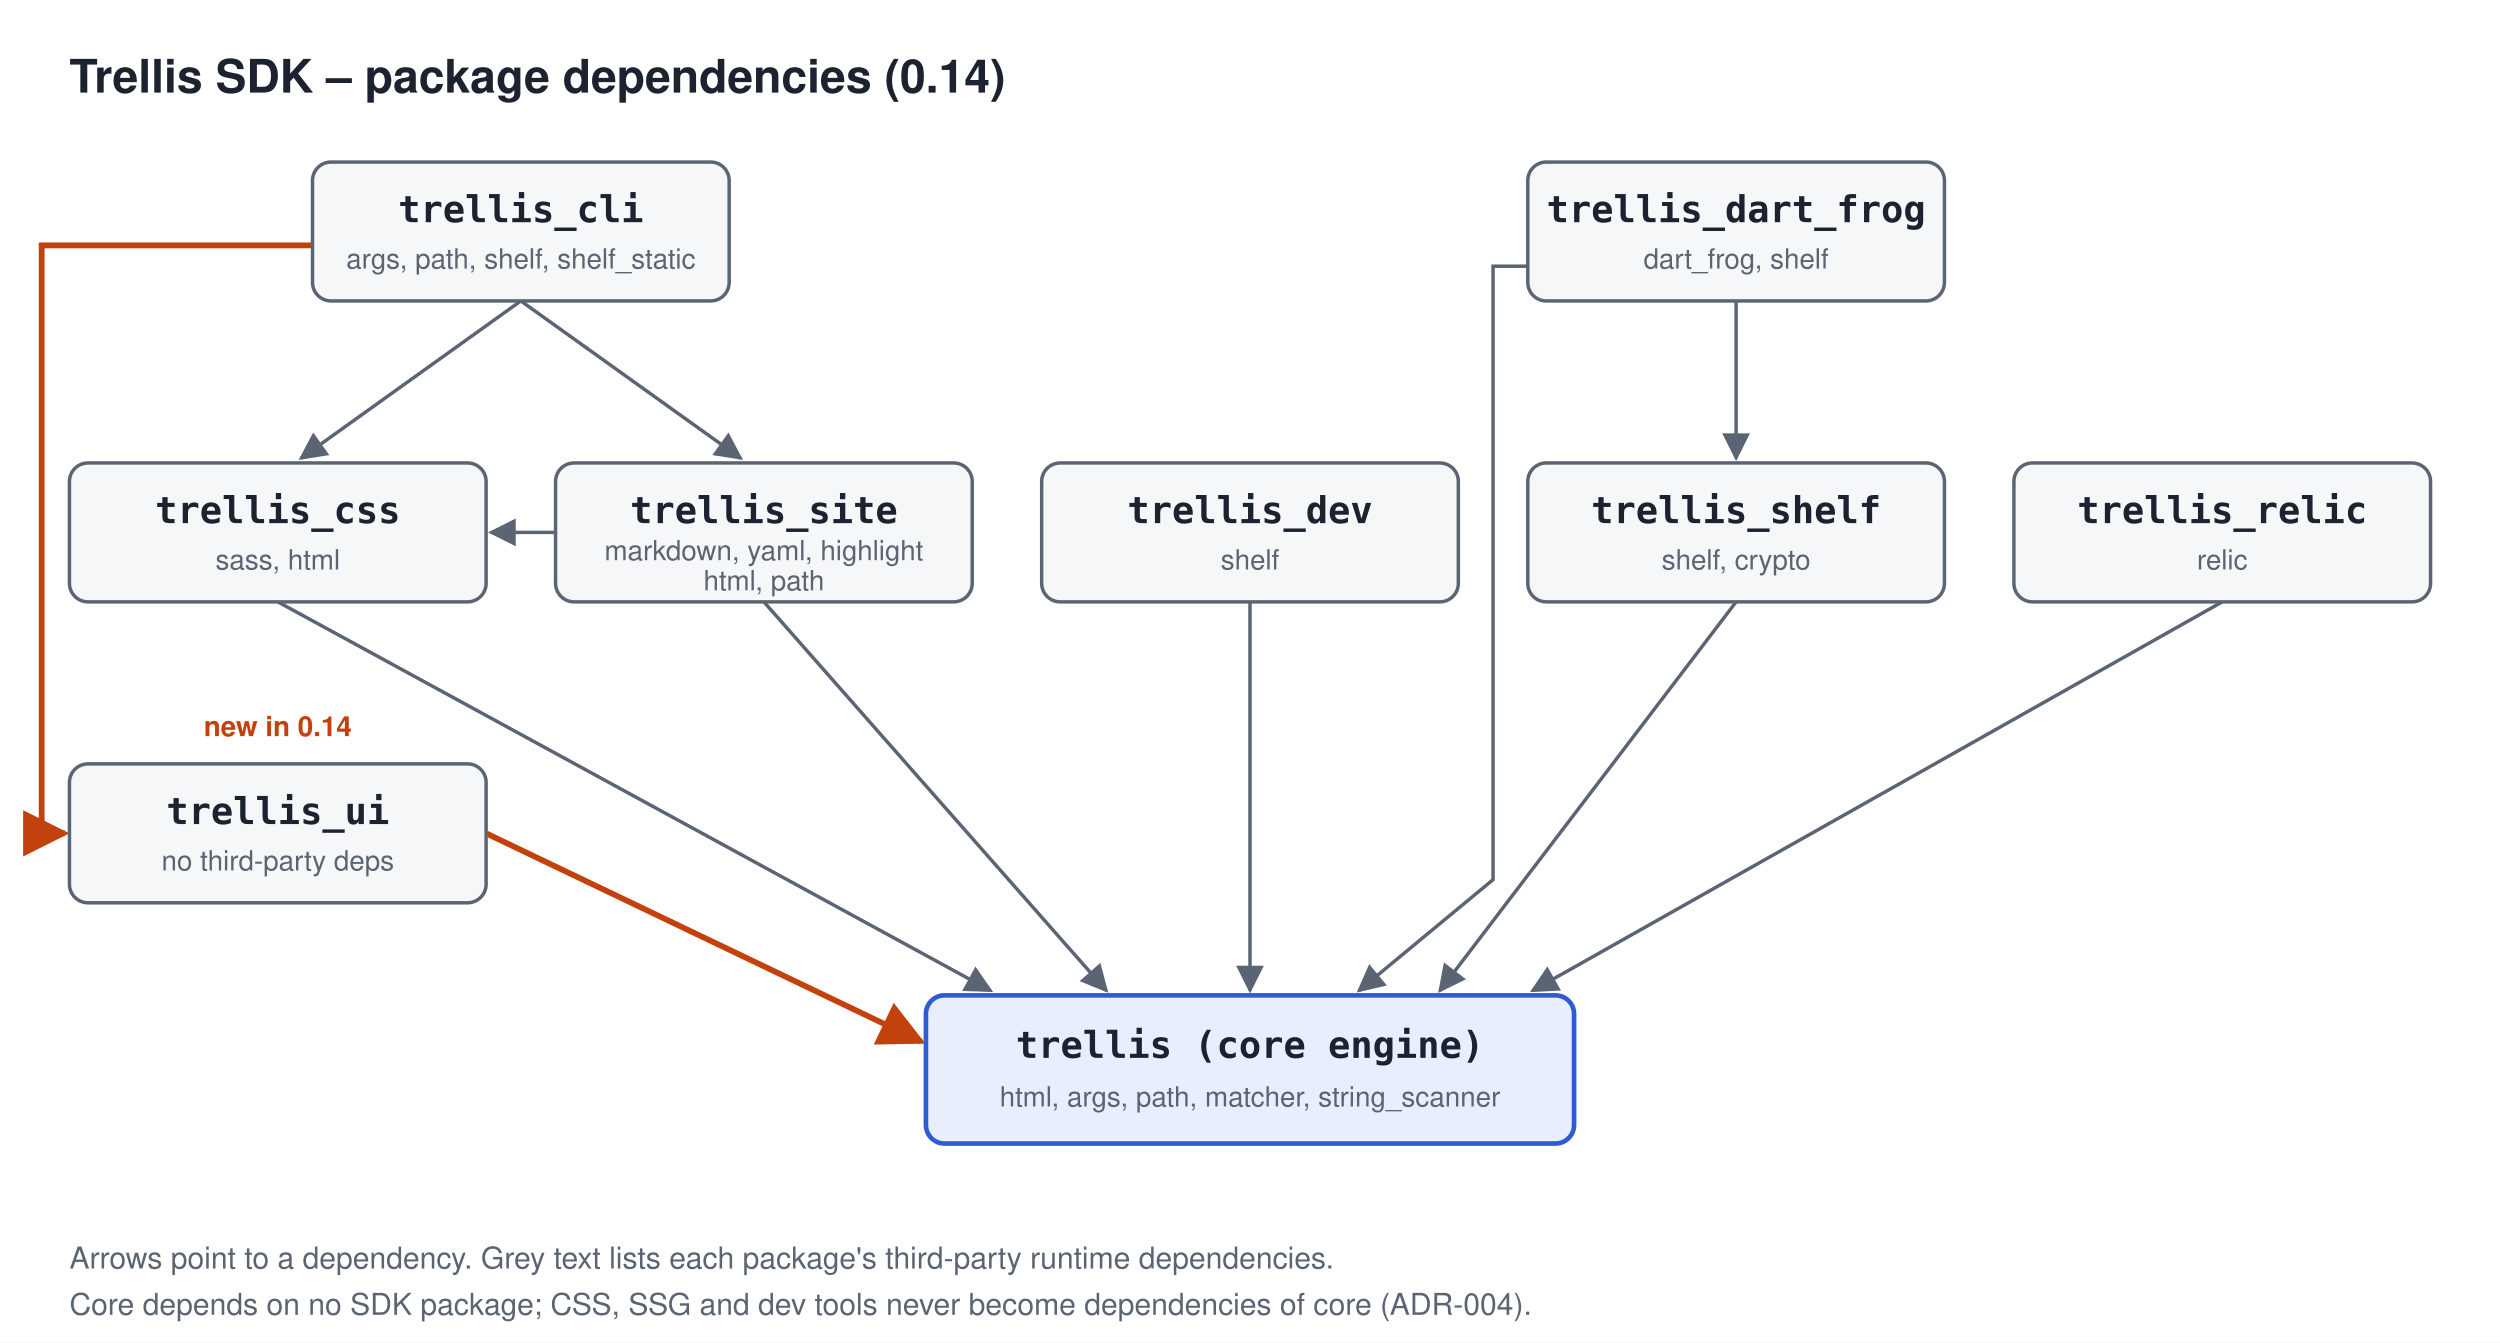
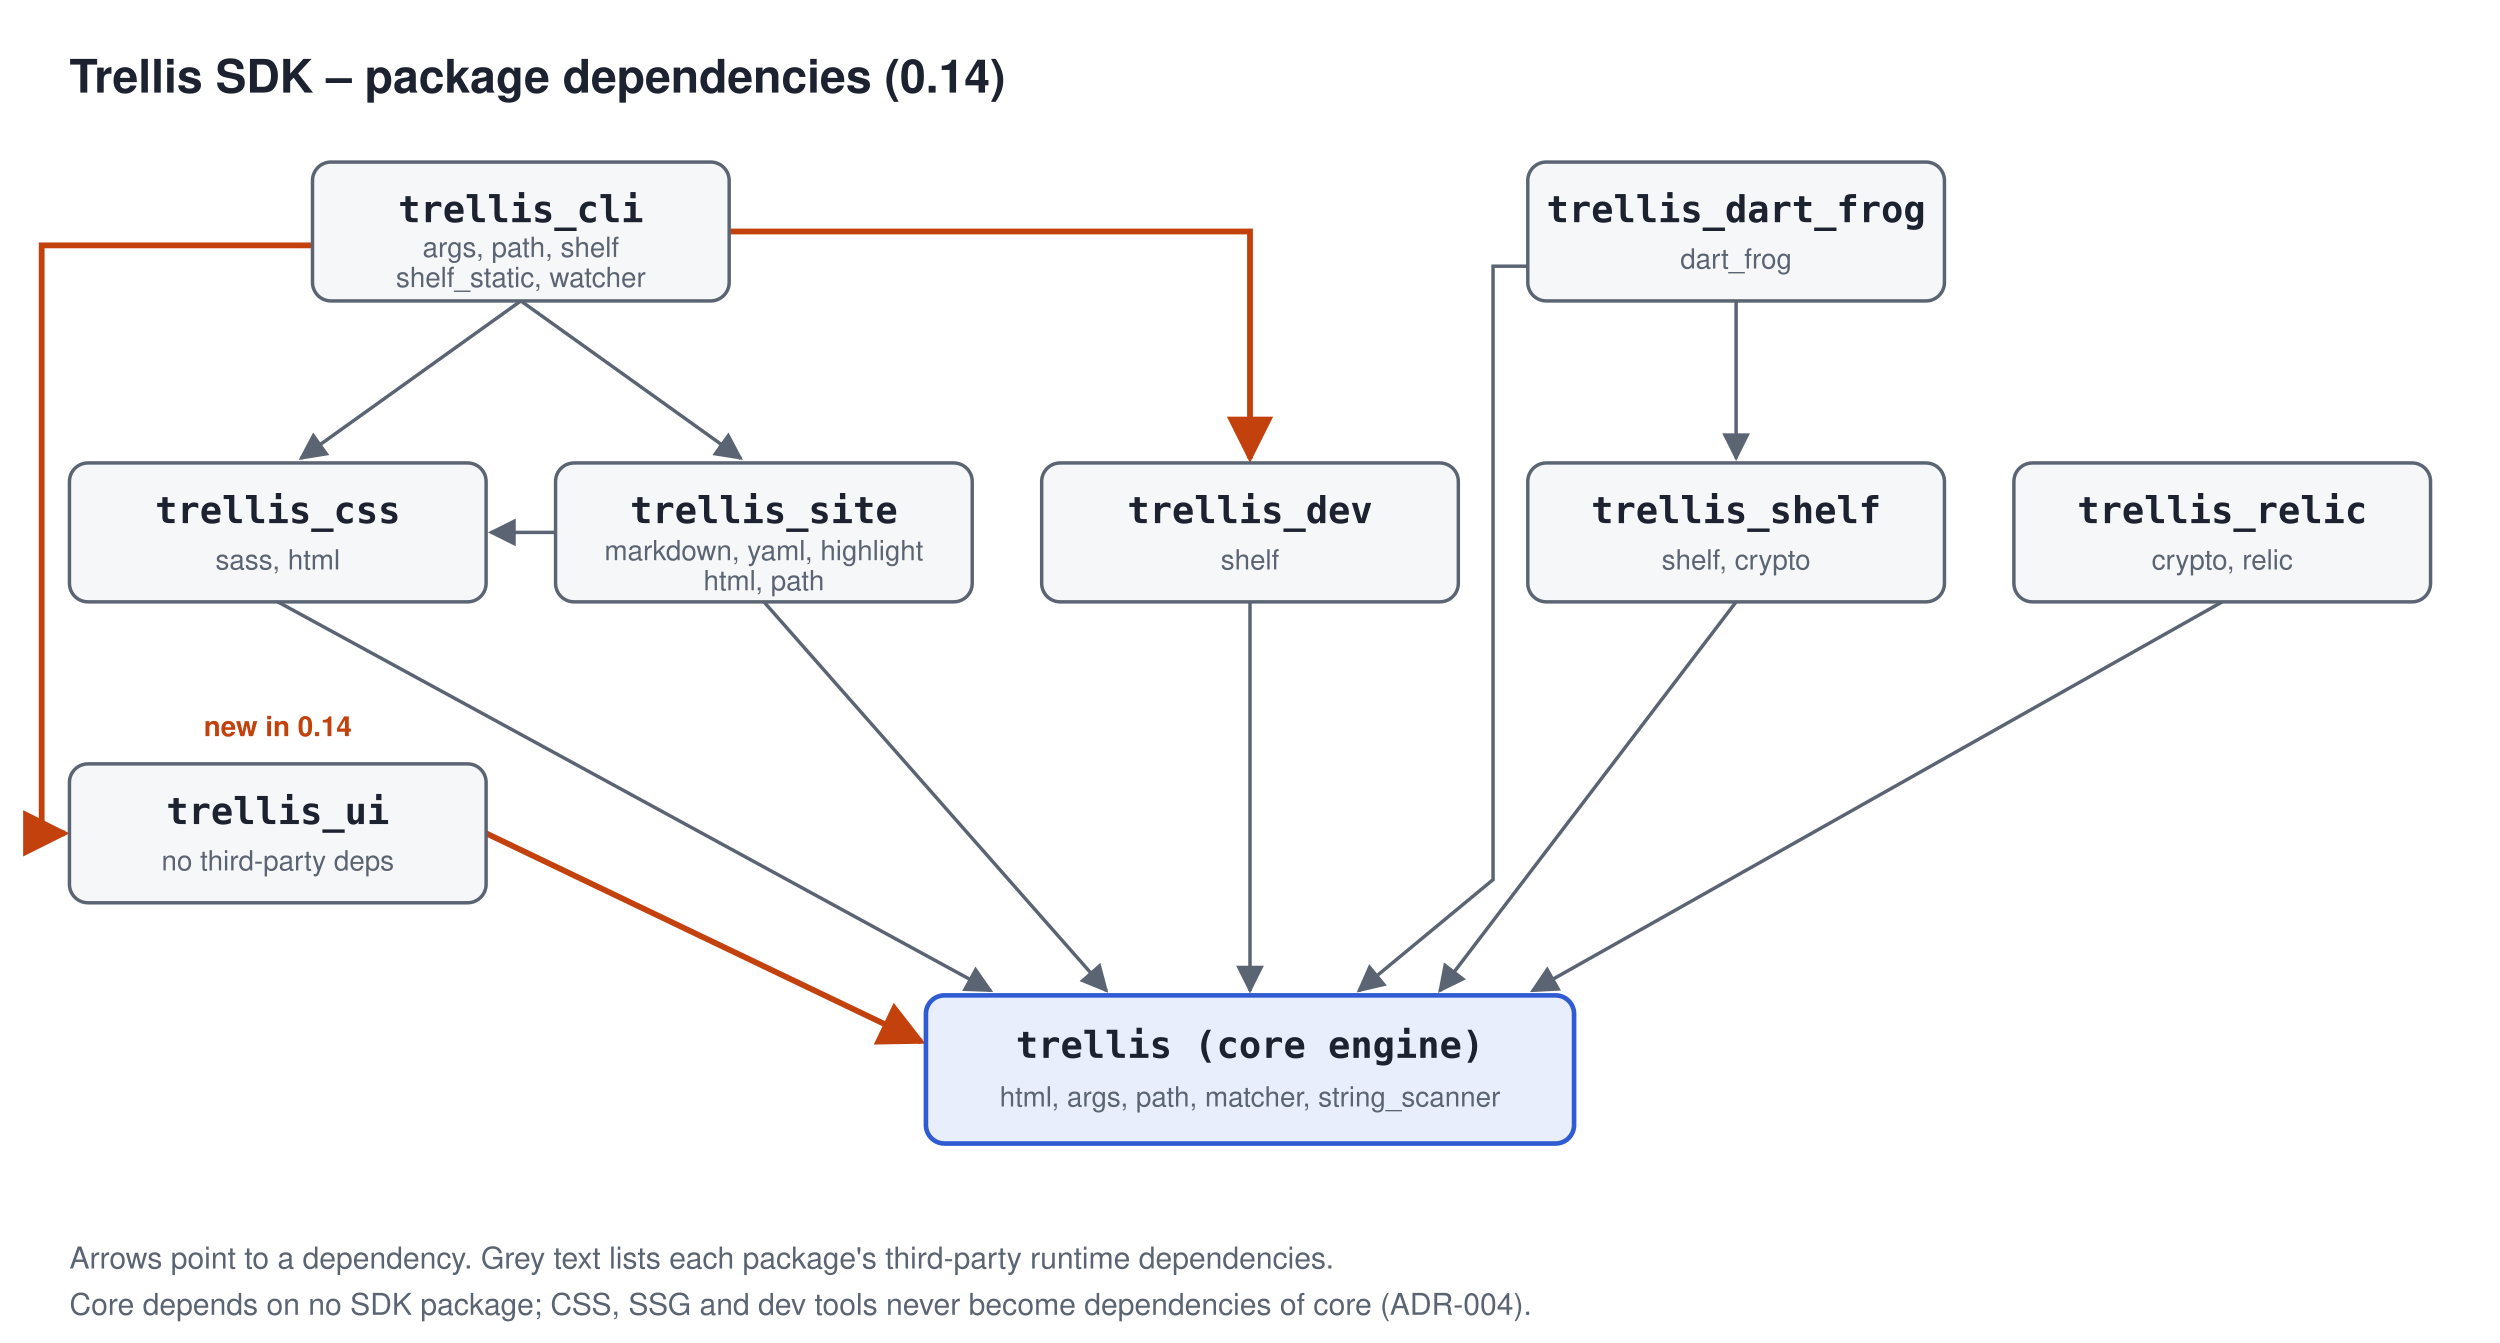
<svg xmlns="http://www.w3.org/2000/svg" viewBox="0 0 1080 580" width="1080" height="580" role="img" aria-labelledby="t d">
  <style>
    .bg { fill: #ffffff; }
    .box { fill: #f6f7f9; stroke: #5b6472; stroke-width: 1.5; }
    .core { fill: #e8eefc; stroke: #2f5bd3; stroke-width: 2; }
    .name { font: 600 16px ui-monospace, SFMono-Regular, Menlo, Consolas, monospace; fill: #1c2230; }
    .ext { font: 12px ui-sans-serif, -apple-system, "Segoe UI", Helvetica, Arial, sans-serif; fill: #5b6472; }
    .title { font: 600 20px ui-sans-serif, -apple-system, "Segoe UI", Helvetica, Arial, sans-serif; fill: #1c2230; }
    .note { font: 13px ui-sans-serif, -apple-system, "Segoe UI", Helvetica, Arial, sans-serif; fill: #5b6472; }
    .edge { fill: none; stroke: #5b6472; stroke-width: 1.5; }
    .edge-new { fill: none; stroke: #c2410c; stroke-width: 2.5; }
    .label-new { font: 600 12px ui-sans-serif, -apple-system, "Segoe UI", Helvetica, Arial, sans-serif; fill: #c2410c; }
    .head { fill: #5b6472; }
    .head-new { fill: #c2410c; }
    @media (prefers-color-scheme: dark) {
      .bg { fill: #14171d; }
      .box { fill: #1e232c; stroke: #8a93a3; }
      .core { fill: #1b2742; stroke: #7da2ff; }
      .name, .title { fill: #e6e9ef; }
      .ext, .note { fill: #9aa3b2; }
      .edge { stroke: #8a93a3; }
      .head { fill: #8a93a3; }
      .edge-new { stroke: #fb923c; }
      .head-new, .label-new { fill: #fb923c; }
    }
  </style>
  <defs>
    <marker id="a" viewBox="0 0 10 10" refX="9" refY="5" markerWidth="8" markerHeight="8" orient="auto-start-reverse">
      <path class="head" d="M0,0 L10,5 L0,10 z" />
    </marker>
    <marker id="an" viewBox="0 0 10 10" refX="9" refY="5" markerWidth="8" markerHeight="8" orient="auto-start-reverse">
      <path class="head-new" d="M0,0 L10,5 L0,10 z" />
    </marker>
  </defs>
  <rect class="bg" width="1080" height="580" />
  <text class="title" x="30" y="40">Trellis SDK – package dependencies (0.14)</text>
  <path class="edge" d="M225,130 L130,198" marker-end="url(#a)" />
  <path class="edge" d="M225,130 L320,198" marker-end="url(#a)" />
  <path class="edge-new" d="M135,106 H18 V360 H28" marker-end="url(#an)" />
+   <path class="edge-new" d="M315,100 H540 V198" marker-end="url(#an)" />
  <path class="edge" d="M240,230 L212,230" marker-end="url(#a)" />
  <path class="edge" d="M750,130 L750,198" marker-end="url(#a)" />
  <path class="edge" d="M660,115 L645,115 L645,380 L587,428" marker-end="url(#a)" />
  <path class="edge" d="M120,260 L428,428" marker-end="url(#a)" />
  <path class="edge" d="M330,260 L478,428" marker-end="url(#a)" />
  <path class="edge" d="M540,260 L540,428" marker-end="url(#a)" />
  <path class="edge" d="M750,260 L622,428" marker-end="url(#a)" />
  <path class="edge" d="M960,260 L662,428" marker-end="url(#a)" />
  <path class="edge-new" d="M210,360 L398,450" marker-end="url(#an)" />
  <text class="label-new" x="120" y="318" text-anchor="middle">new in 0.14</text>
  <rect class="box" x="135" y="70" width="180" height="60" rx="8" />
  <text class="name" x="225" y="96" text-anchor="middle">trellis_cli</text>
-   <text class="ext" x="225" y="116" text-anchor="middle">args, path, shelf, shelf_static</text>
+   <text class="ext" x="225" y="111" text-anchor="middle">args, path, shelf</text>
+   <text class="ext" x="225" y="124" text-anchor="middle">shelf_static, watcher</text>
  <rect class="box" x="660" y="70" width="180" height="60" rx="8" />
  <text class="name" x="750" y="96" text-anchor="middle">trellis_dart_frog</text>
-   <text class="ext" x="750" y="116" text-anchor="middle">dart_frog, shelf</text>
+   <text class="ext" x="750" y="116" text-anchor="middle">dart_frog</text>
  <rect class="box" x="30" y="200" width="180" height="60" rx="8" />
  <text class="name" x="120" y="226" text-anchor="middle">trellis_css</text>
  <text class="ext" x="120" y="246" text-anchor="middle">sass, html</text>
  <rect class="box" x="30" y="330" width="180" height="60" rx="8" />
  <text class="name" x="120" y="356" text-anchor="middle">trellis_ui</text>
  <text class="ext" x="120" y="376" text-anchor="middle">no third-party deps</text>
  <rect class="box" x="240" y="200" width="180" height="60" rx="8" />
  <text class="name" x="330" y="226" text-anchor="middle">trellis_site</text>
  <text class="ext" x="330" y="242" text-anchor="middle">markdown, yaml, highlight</text>
  <text class="ext" x="330" y="255" text-anchor="middle">html, path</text>
  <rect class="box" x="450" y="200" width="180" height="60" rx="8" />
  <text class="name" x="540" y="226" text-anchor="middle">trellis_dev</text>
  <text class="ext" x="540" y="246" text-anchor="middle">shelf</text>
  <rect class="box" x="660" y="200" width="180" height="60" rx="8" />
  <text class="name" x="750" y="226" text-anchor="middle">trellis_shelf</text>
  <text class="ext" x="750" y="246" text-anchor="middle">shelf, crypto</text>
  <rect class="box" x="870" y="200" width="180" height="60" rx="8" />
  <text class="name" x="960" y="226" text-anchor="middle">trellis_relic</text>
-   <text class="ext" x="960" y="246" text-anchor="middle">relic</text>
+   <text class="ext" x="960" y="246" text-anchor="middle">crypto, relic</text>
  <rect class="core" x="400" y="430" width="280" height="64" rx="8" />
  <text class="name" x="540" y="457" text-anchor="middle">trellis (core engine)</text>
  <text class="ext" x="540" y="478" text-anchor="middle">html, args, path, matcher, string_scanner</text>
  <text class="note" x="30" y="548">Arrows point to a dependency. Grey text lists each package's third-party runtime dependencies.</text>
  <text class="note" x="30" y="568">Core depends on no SDK package; CSS, SSG and dev tools never become dependencies of core (ADR-004).</text>
</svg>
